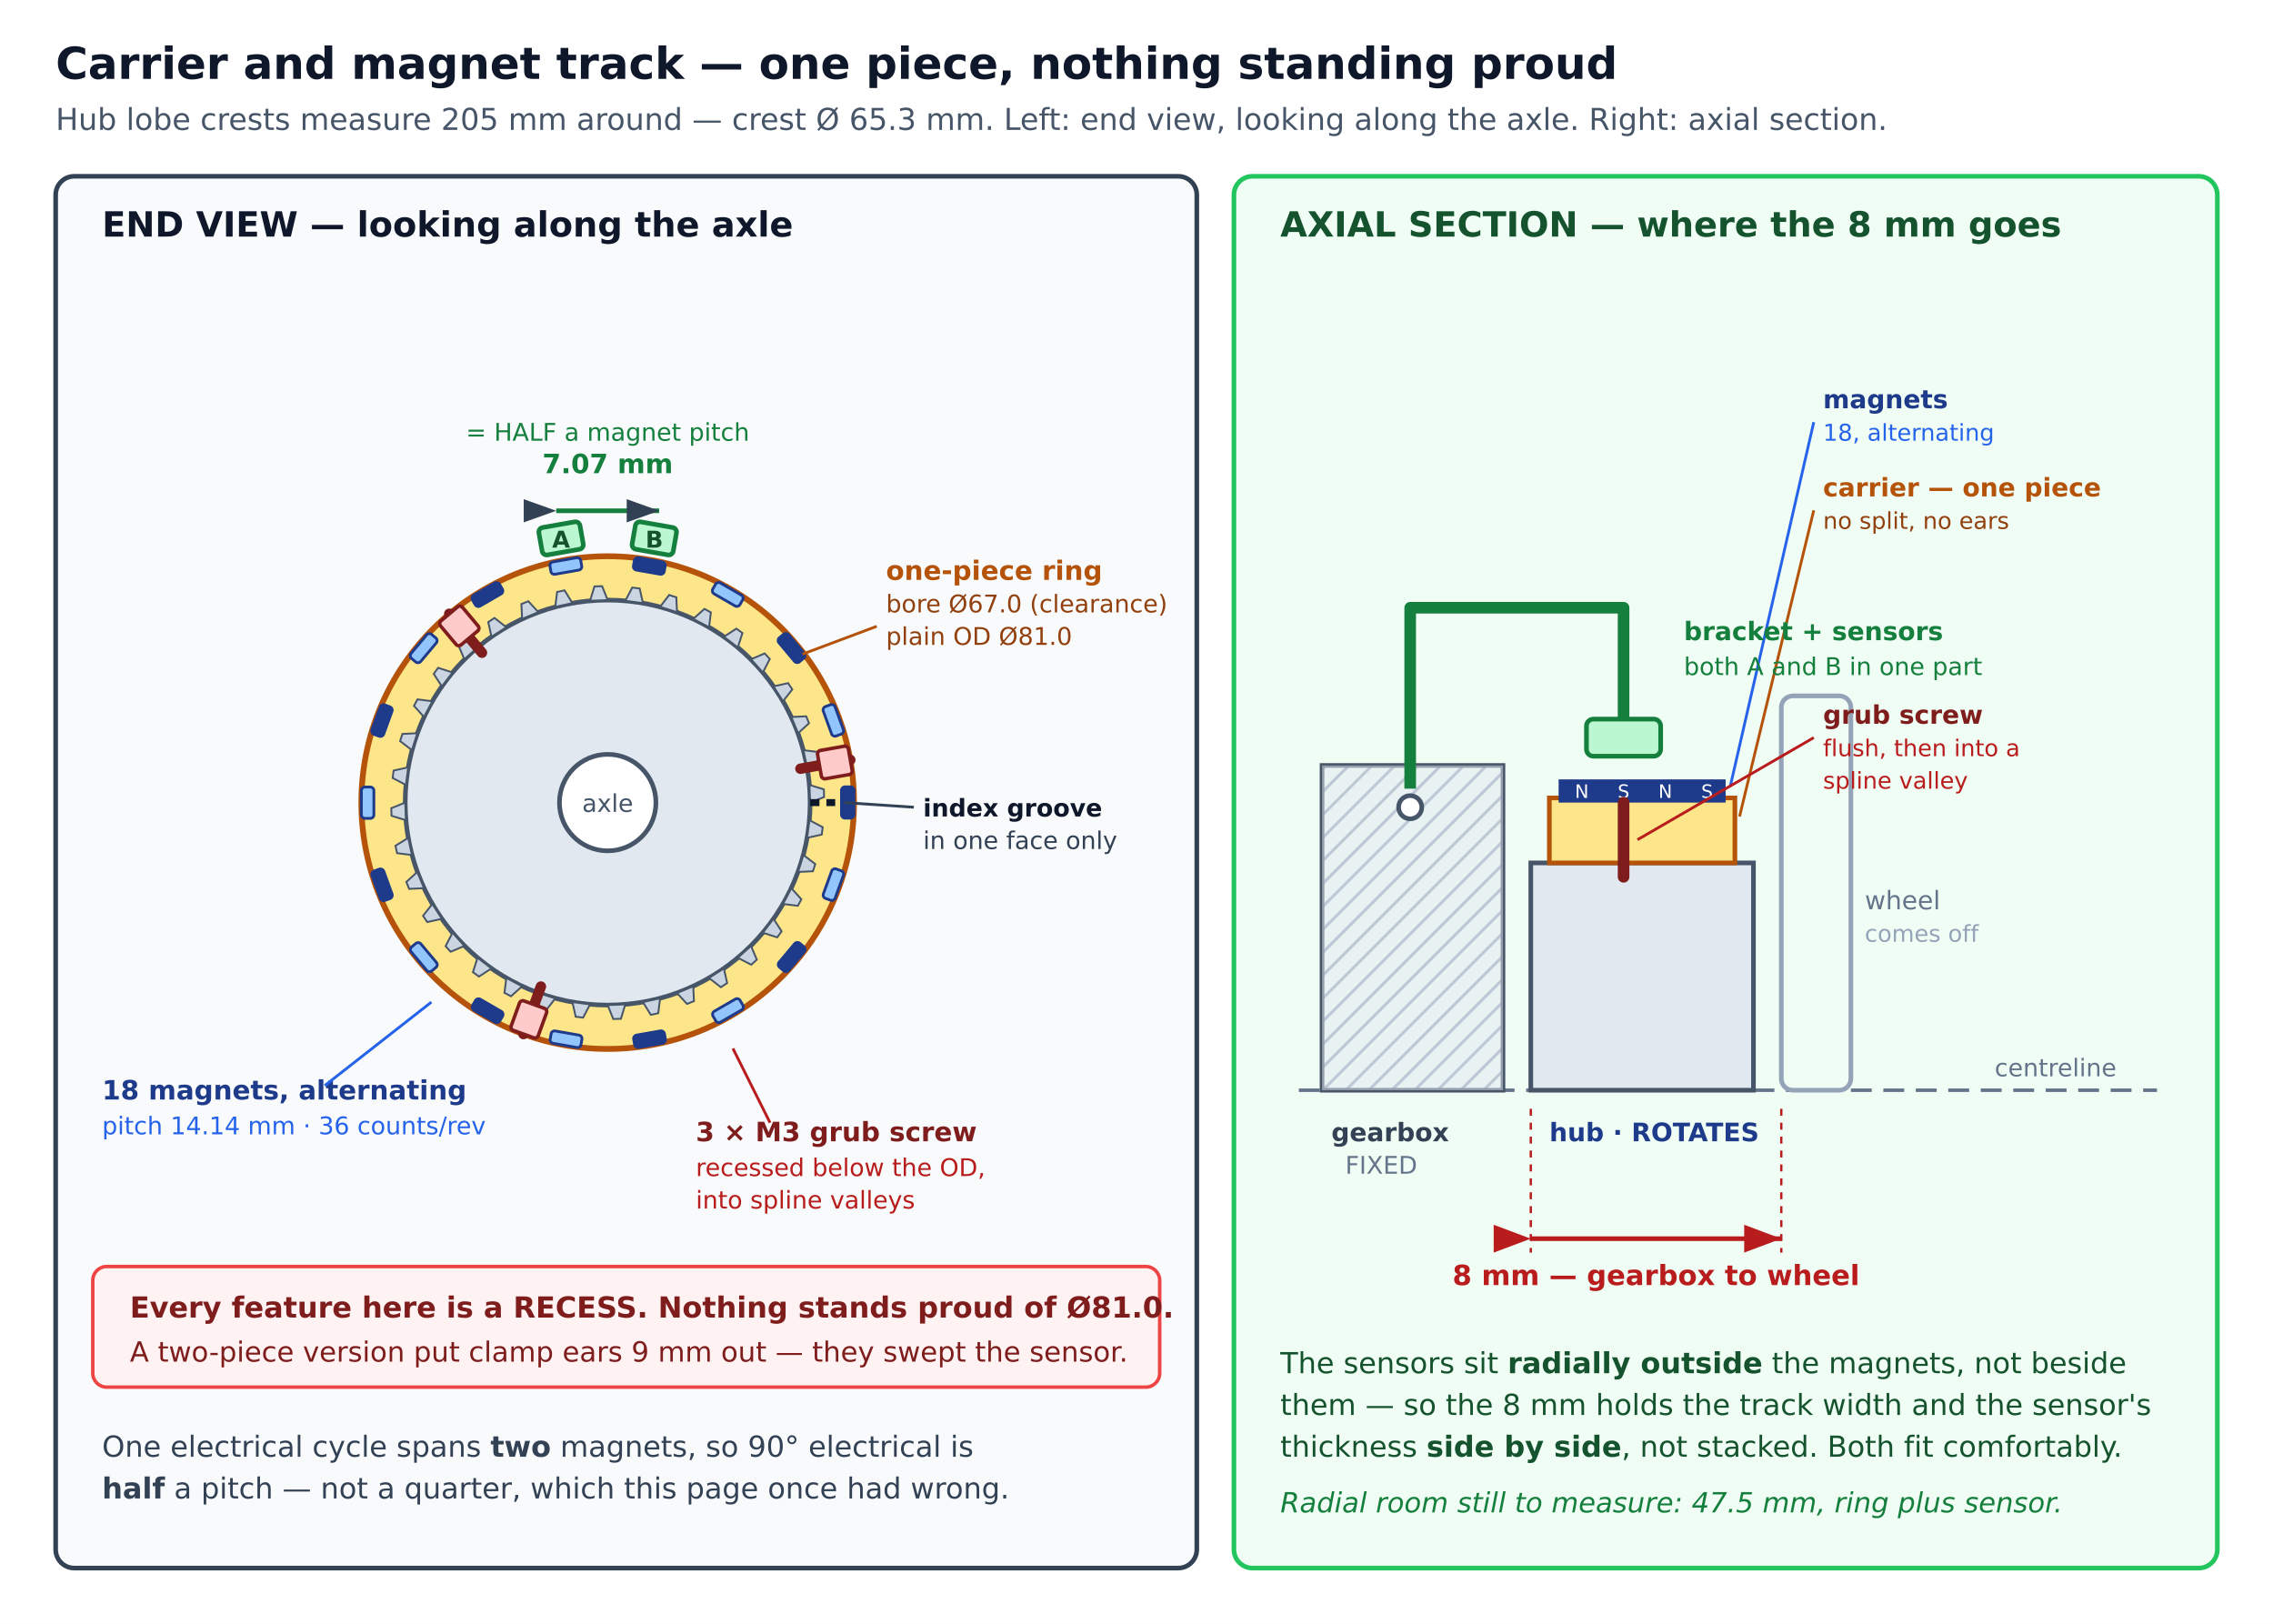
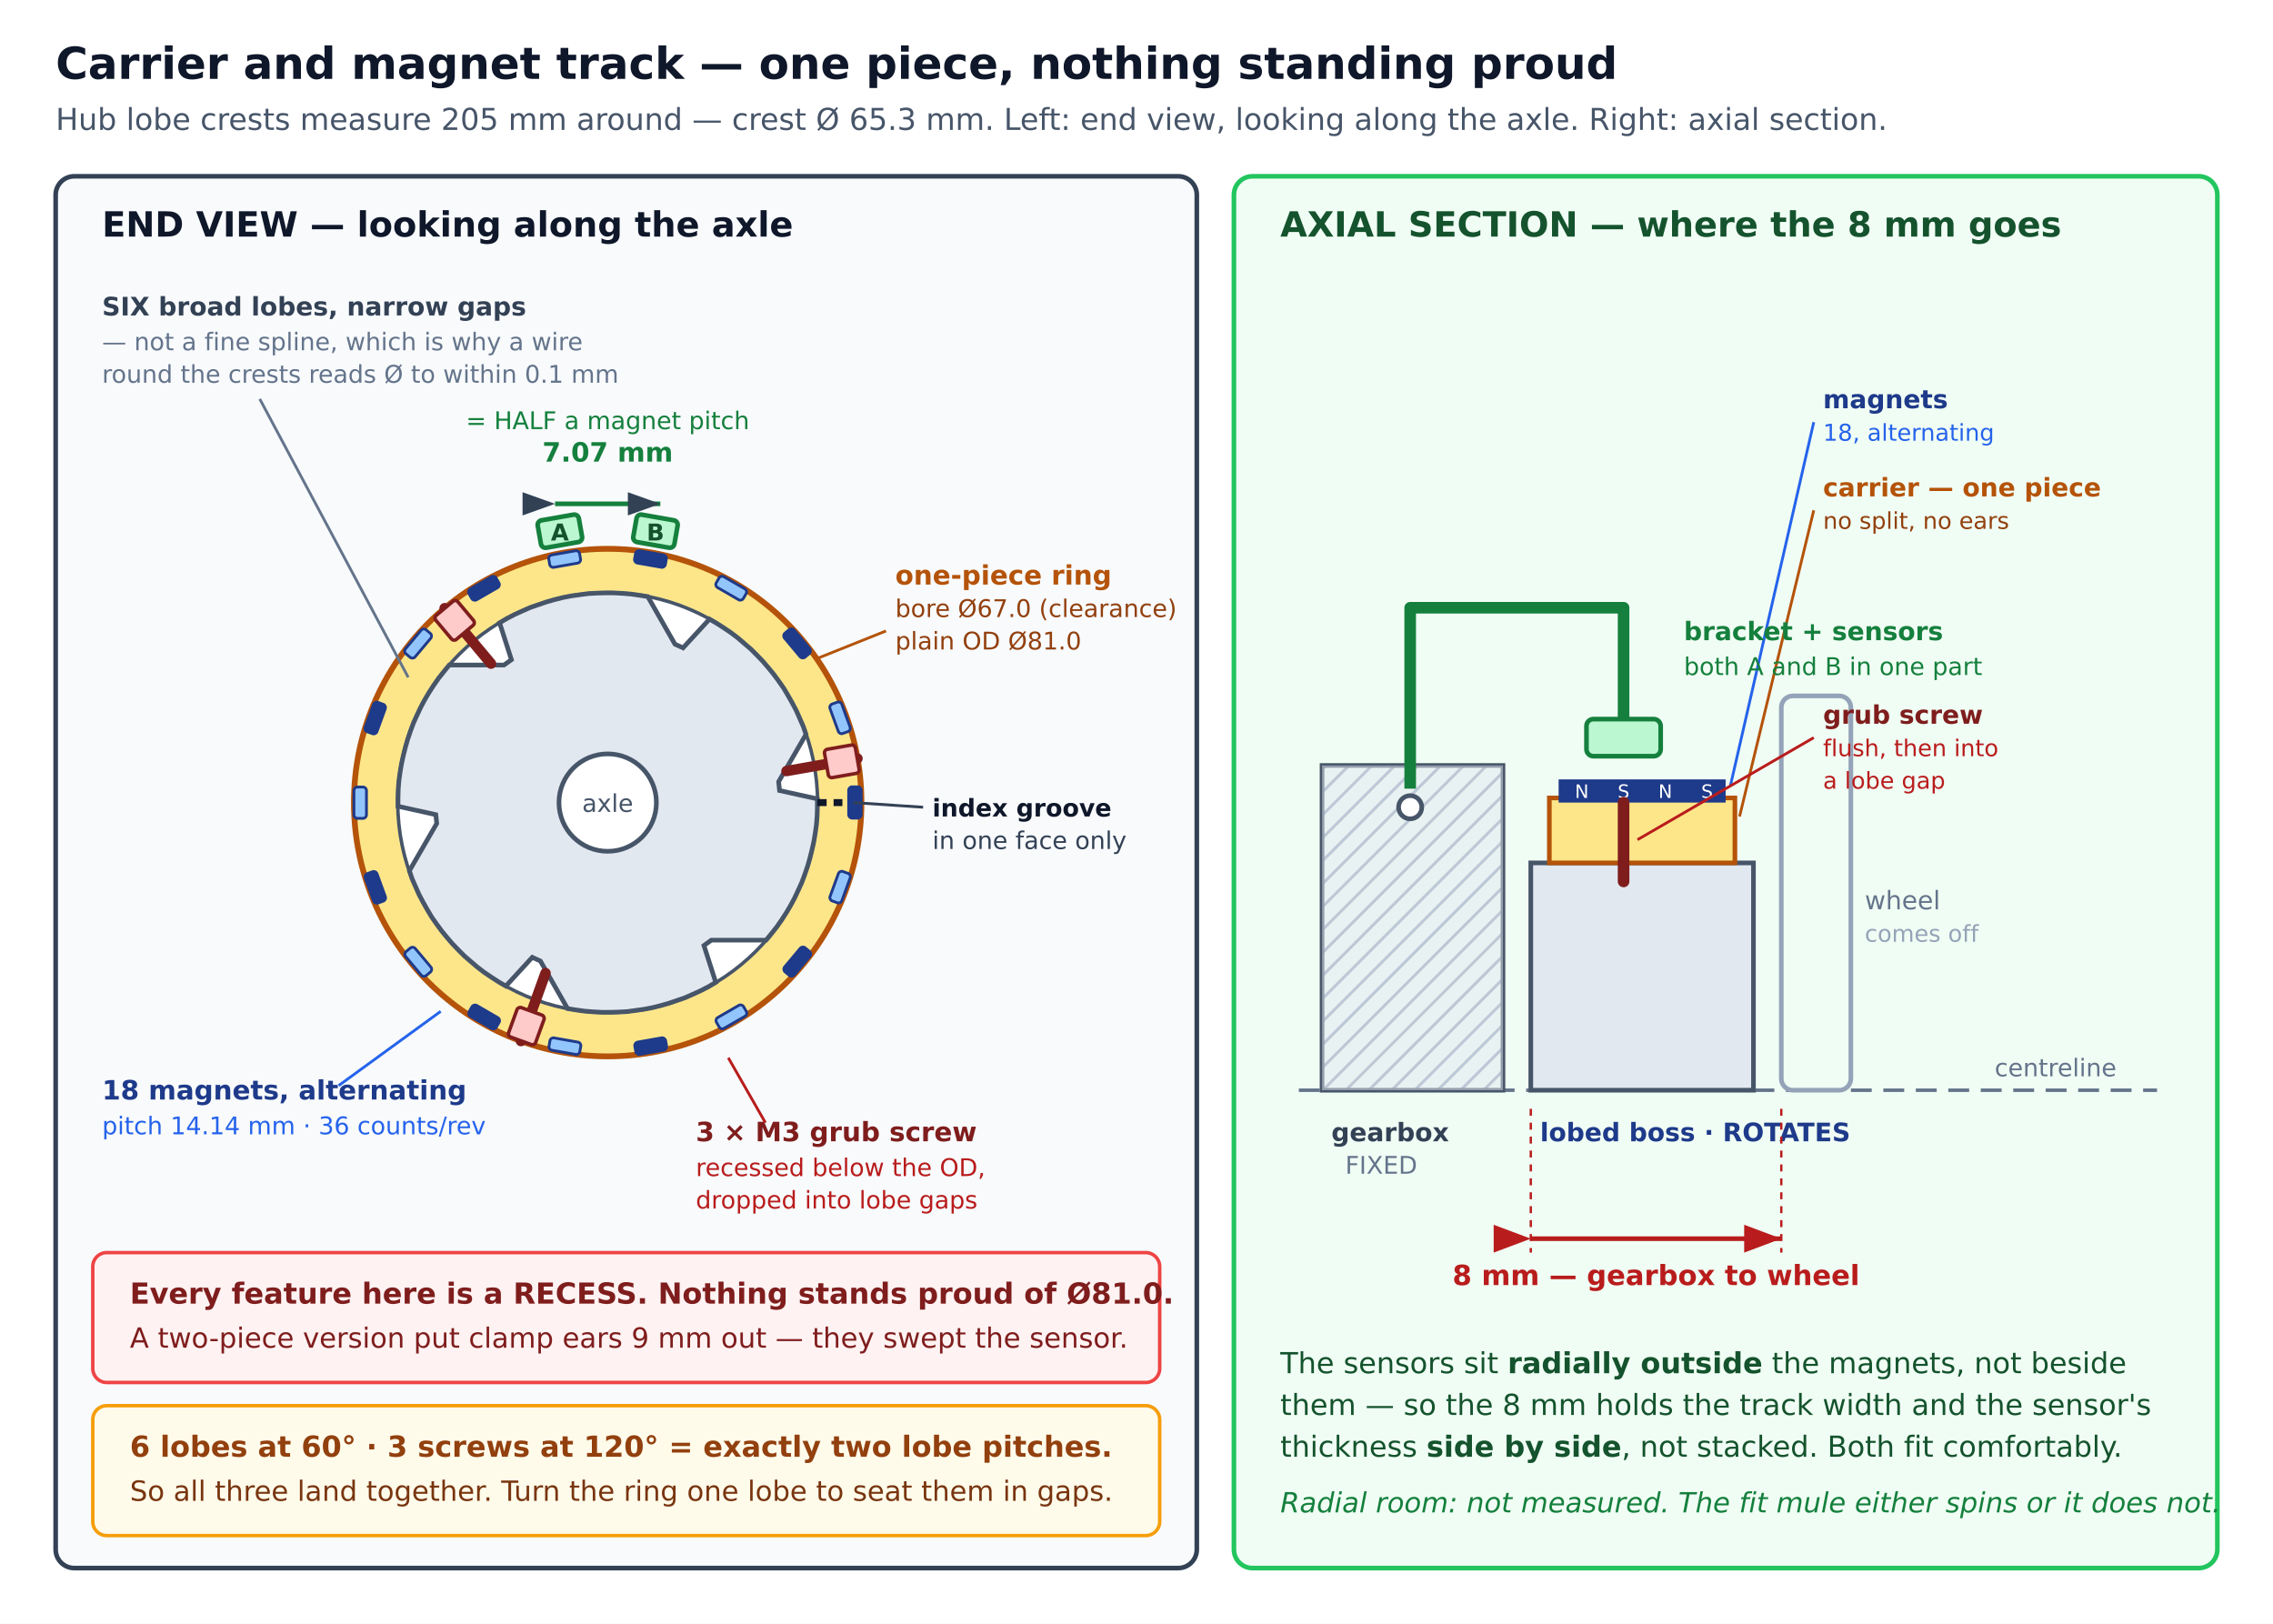
<svg xmlns="http://www.w3.org/2000/svg" viewBox="0 0 980 700" width="980" height="700" font-family="DejaVu Sans, Helvetica, Arial, sans-serif">
  <defs>
    <marker id="a" markerWidth="9" markerHeight="9" refX="8" refY="3" orient="auto">
      <path d="M0,0 L0,6 L8,3 z" fill="#b91c1c" />
    </marker>
    <marker id="g" markerWidth="8" markerHeight="8" refX="7" refY="2.5" orient="auto">
      <path d="M0,0 L0,5 L7,2.5 z" fill="#334155" />
    </marker>
    <pattern id="h" width="7" height="7" patternTransform="rotate(45)" patternUnits="userSpaceOnUse">
      <line x1="0" y1="0" x2="0" y2="7" stroke="#94a3b8" stroke-width="2.5" />
    </pattern>
  </defs>
  <rect width="980" height="700" fill="#ffffff" />
  <text x="24" y="34" font-size="19" font-weight="bold" fill="#0f172a">Carrier and magnet track — one piece, nothing standing proud</text>
  <text x="24" y="56" font-size="13" fill="#475569">Hub lobe crests measure 205 mm around — crest Ø 65.3 mm. Left: end view, looking along the axle. Right: axial section.</text>
  <rect x="24" y="76" width="492" height="600" rx="8" fill="#f8fafc" stroke="#334155" stroke-width="2" />
  <text x="44" y="102" font-size="15" font-weight="bold" fill="#0f172a">END VIEW — looking along the axle</text>
-   <circle cx="262" cy="346" r="106.2" fill="#fde68a" stroke="#b45309" stroke-width="2.5" />
-   <circle cx="262" cy="346" r="87.3" fill="#e2e8f0" stroke="#475569" stroke-width="2" />
-   <path d="M349.3,346.0 L355.3,343.6 L355.2,340.3 L349.0,338.4 Z M348.0,330.8 L353.5,327.4 L352.8,324.2 L346.4,323.4 Z M344.1,316.1 L348.8,311.8 L347.6,308.8 L341.2,309.1 Z M337.6,302.3 L341.6,297.2 L339.8,294.5 L333.5,295.9 Z M328.9,289.9 L331.9,284.1 L329.7,281.7 L323.8,284.2 Z M318.1,279.1 L320.1,272.9 L317.5,271.0 L312.1,274.5 Z M305.7,270.4 L306.5,264.0 L303.7,262.5 L298.9,266.8 Z M291.9,263.9 L291.6,257.5 L288.5,256.5 L284.6,261.6 Z M277.2,260.0 L275.8,253.7 L272.6,253.3 L269.6,259.0 Z M262.0,258.7 L259.6,252.7 L256.3,252.8 L254.4,259.0 Z M246.8,260.0 L243.4,254.5 L240.2,255.2 L239.4,261.6 Z M232.1,263.9 L227.8,259.2 L224.8,260.4 L225.1,266.8 Z M218.3,270.4 L213.2,266.4 L210.5,268.2 L211.9,274.5 Z M205.9,279.1 L200.1,276.1 L197.7,278.3 L200.2,284.2 Z M195.1,289.9 L188.9,287.9 L187.0,290.5 L190.5,295.9 Z M186.4,302.3 L180.0,301.5 L178.5,304.3 L182.8,309.1 Z M179.9,316.1 L173.5,316.4 L172.5,319.5 L177.6,323.4 Z M176.0,330.8 L169.7,332.2 L169.3,335.4 L175.0,338.4 Z M174.7,346.0 L168.7,348.4 L168.8,351.7 L175.0,353.6 Z M176.0,361.2 L170.5,364.6 L171.2,367.8 L177.6,368.6 Z M179.9,375.9 L175.2,380.2 L176.4,383.2 L182.8,382.9 Z M186.4,389.7 L182.4,394.8 L184.2,397.5 L190.5,396.1 Z M195.1,402.1 L192.1,407.9 L194.3,410.3 L200.2,407.8 Z M205.9,412.9 L203.9,419.1 L206.5,421.0 L211.9,417.5 Z M218.3,421.6 L217.5,428.0 L220.3,429.5 L225.1,425.2 Z M232.1,428.1 L232.4,434.5 L235.5,435.5 L239.4,430.4 Z M246.8,432.0 L248.2,438.3 L251.4,438.7 L254.4,433.0 Z M262.0,433.3 L264.4,439.3 L267.7,439.2 L269.6,433.0 Z M277.2,432.0 L280.6,437.5 L283.8,436.8 L284.6,430.4 Z M291.9,428.1 L296.2,432.8 L299.2,431.6 L298.9,425.2 Z M305.7,421.6 L310.8,425.6 L313.5,423.8 L312.1,417.5 Z M318.1,412.9 L323.9,415.9 L326.3,413.7 L323.8,407.8 Z M328.9,402.1 L335.1,404.1 L337.0,401.5 L333.5,396.1 Z M337.6,389.7 L344.0,390.5 L345.5,387.7 L341.2,382.9 Z M344.1,375.9 L350.5,375.6 L351.5,372.5 L346.4,368.6 Z M348.0,361.2 L354.3,359.8 L354.7,356.6 L349.0,353.6 Z" fill="#cbd5e1" stroke="#475569" stroke-width="0.8" />
-   <circle cx="262" cy="346" r="20.8" fill="#ffffff" stroke="#475569" stroke-width="2" />
+   <circle cx="262" cy="346" r="109.4" fill="#fde68a" stroke="#b45309" stroke-width="2.5" />
+   <circle cx="262" cy="346" r="90.5" fill="#ffffff" stroke="#475569" stroke-width="1.5" />
+   <path d="M347.5,316.6 L346.3,313.1 L344.8,309.7 L343.3,306.3 L341.6,303.1 L339.8,299.9 L337.9,296.7 L335.8,293.7 L333.6,290.7 L331.3,287.9 L328.9,285.1 L326.3,282.4 L323.7,279.8 L320.9,277.4 L318.1,275.0 L315.2,272.8 L312.1,270.7 L309.0,268.7 L305.9,266.9 L294.5,279.3 L291.0,277.7 L279.3,257.2 L275.6,256.6 L272.0,256.1 L268.3,255.8 L264.6,255.6 L260.9,255.6 L257.3,255.7 L253.6,255.9 L249.9,256.4 L246.3,256.9 L242.7,257.6 L239.1,258.5 L235.6,259.5 L232.1,260.7 L228.6,261.9 L225.2,263.4 L221.9,264.9 L218.6,266.6 L215.4,268.5 L220.5,284.4 L217.3,286.7 L193.7,286.7 L191.4,289.5 L189.1,292.4 L187.0,295.4 L185.0,298.5 L183.1,301.7 L181.4,304.9 L179.8,308.3 L178.3,311.6 L177.0,315.1 L175.8,318.6 L174.8,322.1 L173.9,325.7 L173.1,329.3 L172.5,332.9 L172.0,336.5 L171.7,340.2 L171.6,343.9 L171.6,347.6 L187.9,351.2 L188.3,355.0 L176.5,375.4 L177.7,378.9 L179.2,382.3 L180.7,385.7 L182.4,388.9 L184.2,392.1 L186.1,395.3 L188.2,398.3 L190.4,401.3 L192.7,404.1 L195.1,406.9 L197.7,409.6 L200.3,412.2 L203.1,414.6 L205.9,417.0 L208.8,419.2 L211.9,421.3 L215.0,423.3 L218.1,425.1 L229.5,412.7 L233.0,414.3 L244.7,434.8 L248.4,435.4 L252.0,435.9 L255.7,436.2 L259.4,436.4 L263.1,436.4 L266.7,436.3 L270.4,436.1 L274.1,435.6 L277.7,435.1 L281.3,434.4 L284.9,433.5 L288.4,432.5 L291.9,431.3 L295.4,430.1 L298.8,428.6 L302.1,427.1 L305.4,425.4 L308.6,423.5 L303.5,407.6 L306.7,405.3 L330.3,405.3 L332.6,402.5 L334.9,399.6 L337.0,396.6 L339.0,393.5 L340.9,390.3 L342.6,387.1 L344.2,383.7 L345.7,380.4 L347.0,376.9 L348.2,373.4 L349.2,369.9 L350.1,366.3 L350.9,362.7 L351.5,359.1 L352.0,355.5 L352.3,351.8 L352.4,348.1 L352.4,344.4 L336.1,340.8 L335.7,337.0 Z" fill="#e2e8f0" stroke="#475569" stroke-width="2" />
+   <circle cx="262" cy="346" r="21" fill="#ffffff" stroke="#475569" stroke-width="2" />
  <text x="262" y="350" font-size="10.5" fill="#475569" text-anchor="middle">axle</text>
-   <g transform="translate(365.5,346.0) rotate(-0.0)">
+   <g transform="translate(368.6,346.0) rotate(-0.0)">
    <rect x="-2.7" y="-6.8" width="5.4" height="13.5" rx="1.5" fill="#1e3a8a" stroke="#1e3a8a" stroke-width="1.2" />
  </g>
-   <g transform="translate(359.3,310.6) rotate(-20.0)">
+   <g transform="translate(362.2,309.5) rotate(-20.0)">
    <rect x="-2.7" y="-6.8" width="5.4" height="13.5" rx="1.5" fill="#93c5fd" stroke="#1e3a8a" stroke-width="1.2" />
  </g>
-   <g transform="translate(341.3,279.4) rotate(-40.0)">
+   <g transform="translate(343.7,277.4) rotate(-40.0)">
    <rect x="-2.7" y="-6.8" width="5.4" height="13.5" rx="1.5" fill="#1e3a8a" stroke="#1e3a8a" stroke-width="1.2" />
  </g>
-   <g transform="translate(313.8,256.3) rotate(-60.0)">
+   <g transform="translate(315.3,253.6) rotate(-60.0)">
    <rect x="-2.7" y="-6.8" width="5.4" height="13.5" rx="1.5" fill="#93c5fd" stroke="#1e3a8a" stroke-width="1.2" />
  </g>
-   <g transform="translate(280.0,244.0) rotate(-80.0)">
+   <g transform="translate(280.5,241.0) rotate(-80.0)">
    <rect x="-2.7" y="-6.8" width="5.4" height="13.5" rx="1.5" fill="#1e3a8a" stroke="#1e3a8a" stroke-width="1.2" />
  </g>
-   <g transform="translate(244.0,244.0) rotate(-100.0)">
+   <g transform="translate(243.5,241.0) rotate(-100.0)">
    <rect x="-2.7" y="-6.8" width="5.4" height="13.5" rx="1.5" fill="#93c5fd" stroke="#1e3a8a" stroke-width="1.2" />
  </g>
-   <g transform="translate(210.2,256.3) rotate(-120.0)">
+   <g transform="translate(208.7,253.6) rotate(-120.0)">
    <rect x="-2.7" y="-6.8" width="5.4" height="13.5" rx="1.5" fill="#1e3a8a" stroke="#1e3a8a" stroke-width="1.2" />
  </g>
-   <g transform="translate(182.7,279.4) rotate(-140.0)">
+   <g transform="translate(180.3,277.4) rotate(-140.0)">
    <rect x="-2.7" y="-6.8" width="5.4" height="13.5" rx="1.5" fill="#93c5fd" stroke="#1e3a8a" stroke-width="1.2" />
  </g>
-   <g transform="translate(164.7,310.6) rotate(-160.0)">
+   <g transform="translate(161.8,309.5) rotate(-160.0)">
    <rect x="-2.7" y="-6.8" width="5.4" height="13.5" rx="1.5" fill="#1e3a8a" stroke="#1e3a8a" stroke-width="1.2" />
  </g>
-   <g transform="translate(158.5,346.0) rotate(-180.0)">
+   <g transform="translate(155.3,346.0) rotate(-180.0)">
    <rect x="-2.7" y="-6.8" width="5.4" height="13.5" rx="1.5" fill="#93c5fd" stroke="#1e3a8a" stroke-width="1.2" />
  </g>
-   <g transform="translate(164.7,381.4) rotate(-200.0)">
+   <g transform="translate(161.8,382.5) rotate(-200.0)">
    <rect x="-2.7" y="-6.8" width="5.4" height="13.5" rx="1.5" fill="#1e3a8a" stroke="#1e3a8a" stroke-width="1.2" />
  </g>
-   <g transform="translate(182.7,412.6) rotate(-220.0)">
+   <g transform="translate(180.3,414.6) rotate(-220.0)">
    <rect x="-2.7" y="-6.8" width="5.4" height="13.5" rx="1.5" fill="#93c5fd" stroke="#1e3a8a" stroke-width="1.2" />
  </g>
-   <g transform="translate(210.2,435.7) rotate(-240.0)">
+   <g transform="translate(208.7,438.4) rotate(-240.0)">
    <rect x="-2.7" y="-6.8" width="5.4" height="13.5" rx="1.5" fill="#1e3a8a" stroke="#1e3a8a" stroke-width="1.2" />
  </g>
-   <g transform="translate(244.0,448.0) rotate(-260.0)">
+   <g transform="translate(243.5,451.0) rotate(-260.0)">
    <rect x="-2.7" y="-6.8" width="5.4" height="13.5" rx="1.5" fill="#93c5fd" stroke="#1e3a8a" stroke-width="1.2" />
  </g>
-   <g transform="translate(280.0,448.0) rotate(-280.0)">
+   <g transform="translate(280.5,451.0) rotate(-280.0)">
    <rect x="-2.7" y="-6.8" width="5.4" height="13.5" rx="1.5" fill="#1e3a8a" stroke="#1e3a8a" stroke-width="1.2" />
  </g>
-   <g transform="translate(313.8,435.7) rotate(-300.0)">
+   <g transform="translate(315.3,438.4) rotate(-300.0)">
    <rect x="-2.7" y="-6.8" width="5.4" height="13.5" rx="1.5" fill="#93c5fd" stroke="#1e3a8a" stroke-width="1.2" />
  </g>
-   <g transform="translate(341.3,412.6) rotate(-320.0)">
+   <g transform="translate(343.7,414.6) rotate(-320.0)">
    <rect x="-2.7" y="-6.8" width="5.4" height="13.5" rx="1.5" fill="#1e3a8a" stroke="#1e3a8a" stroke-width="1.2" />
  </g>
-   <g transform="translate(359.3,381.4) rotate(-340.0)">
+   <g transform="translate(362.2,382.5) rotate(-340.0)">
    <rect x="-2.7" y="-6.8" width="5.4" height="13.5" rx="1.5" fill="#93c5fd" stroke="#1e3a8a" stroke-width="1.2" />
  </g>
-   <line x1="345.1" y1="331.4" x2="366.6" y2="327.6" stroke="#7f1d1d" stroke-width="4.5" stroke-linecap="round" />
-   <g transform="translate(360.0,328.7) rotate(-10.0)">
+   <line x1="339.1" y1="332.4" x2="369.7" y2="327.0" stroke="#7f1d1d" stroke-width="4.5" stroke-linecap="round" />
+   <g transform="translate(363.0,328.2) rotate(-10.0)">
    <rect x="-6.8" y="-6.2" width="13.5" height="12.4" rx="1.5" fill="#fecaca" stroke="#7f1d1d" stroke-width="1.5" />
  </g>
-   <line x1="207.8" y1="281.4" x2="193.7" y2="264.6" stroke="#7f1d1d" stroke-width="4.5" stroke-linecap="round" />
-   <g transform="translate(198.0,269.8) rotate(-130.0)">
+   <line x1="211.7" y1="286.1" x2="191.7" y2="262.2" stroke="#7f1d1d" stroke-width="4.5" stroke-linecap="round" />
+   <g transform="translate(196.0,267.4) rotate(-130.0)">
    <rect x="-6.8" y="-6.2" width="13.5" height="12.4" rx="1.5" fill="#fecaca" stroke="#7f1d1d" stroke-width="1.5" />
  </g>
-   <line x1="233.2" y1="425.3" x2="225.7" y2="445.8" stroke="#7f1d1d" stroke-width="4.5" stroke-linecap="round" />
-   <g transform="translate(228.0,439.5) rotate(-250.0)">
+   <line x1="235.2" y1="419.5" x2="224.6" y2="448.8" stroke="#7f1d1d" stroke-width="4.5" stroke-linecap="round" />
+   <g transform="translate(226.9,442.4) rotate(-250.0)">
    <rect x="-6.8" y="-6.2" width="13.5" height="12.4" rx="1.5" fill="#fecaca" stroke="#7f1d1d" stroke-width="1.5" />
  </g>
-   <line x1="349.3" y1="346.0" x2="360.1" y2="346.0" stroke="#0f172a" stroke-width="3" stroke-dasharray="4 3" />
-   <g transform="translate(241.9,232.1) rotate(-100.0)">
+   <line x1="352.4" y1="346.0" x2="363.2" y2="346.0" stroke="#0f172a" stroke-width="3" stroke-dasharray="4 3" />
+   <g transform="translate(241.4,229.0) rotate(-100.0)">
    <rect x="-6" y="-9" width="12" height="18" rx="2" fill="#bbf7d0" stroke="#15803d" stroke-width="2" />
  </g>
-   <text x="241.9" y="236.1" font-size="10" font-weight="bold" fill="#14532d" text-anchor="middle">A</text>
-   <g transform="translate(282.1,232.1) rotate(-80.0)">
+   <text x="241.4" y="233.0" font-size="10" font-weight="bold" fill="#14532d" text-anchor="middle">A</text>
+   <g transform="translate(282.6,229.0) rotate(-80.0)">
    <rect x="-6" y="-9" width="12" height="18" rx="2" fill="#bbf7d0" stroke="#15803d" stroke-width="2" />
  </g>
-   <text x="282.1" y="236.1" font-size="10" font-weight="bold" fill="#14532d" text-anchor="middle">B</text>
-   <line x1="239.8" y1="220.2" x2="284.2" y2="220.2" stroke="#15803d" stroke-width="2" marker-start="url(#g)" marker-end="url(#g)" />
-   <text x="262" y="204" font-size="11.5" font-weight="bold" fill="#15803d" text-anchor="middle">7.07 mm</text>
-   <text x="262" y="190" font-size="10.5" fill="#15803d" text-anchor="middle">= HALF a magnet pitch</text>
-   <text x="382" y="250" font-size="11.5" font-weight="bold" fill="#b45309">one-piece ring</text>
-   <text x="382" y="264" font-size="10.5" fill="#92400e">bore Ø67.0 (clearance)</text>
-   <text x="382" y="278" font-size="10.5" fill="#92400e">plain OD Ø81.0</text>
-   <line x1="378" y1="270" x2="346" y2="282" stroke="#b45309" stroke-width="1.2" />
+   <text x="282.6" y="233.0" font-size="10" font-weight="bold" fill="#14532d" text-anchor="middle">B</text>
+   <line x1="239.3" y1="217.2" x2="284.7" y2="217.2" stroke="#15803d" stroke-width="2" marker-start="url(#g)" marker-end="url(#g)" />
+   <text x="262" y="199" font-size="11.5" font-weight="bold" fill="#15803d" text-anchor="middle">7.07 mm</text>
+   <text x="262" y="185" font-size="10.5" fill="#15803d" text-anchor="middle">= HALF a magnet pitch</text>
+   <line x1="382" y1="272" x2="352" y2="284" stroke="#b45309" stroke-width="1.2" />
+   <text x="386" y="252" font-size="11.5" font-weight="bold" fill="#b45309">one-piece ring</text>
+   <text x="386" y="266" font-size="10.5" fill="#92400e">bore Ø67.0 (clearance)</text>
+   <text x="386" y="280" font-size="10.5" fill="#92400e">plain OD Ø81.0</text>
+   <line x1="398" y1="348" x2="368" y2="346" stroke="#334155" stroke-width="1.2" />
+   <text x="402" y="352" font-size="10.5" font-weight="bold" fill="#0f172a">index groove</text>
+   <text x="402" y="366" font-size="10.5" fill="#334155">in one face only</text>
  <text x="44" y="474" font-size="11.5" font-weight="bold" fill="#1e3a8a">18 magnets, alternating</text>
  <text x="44" y="489" font-size="10.5" fill="#2563eb">pitch 14.14 mm · 36 counts/rev</text>
-   <line x1="140" y1="468" x2="186" y2="432" stroke="#2563eb" stroke-width="1.2" />
+   <line x1="146" y1="468" x2="190" y2="436" stroke="#2563eb" stroke-width="1.2" />
  <text x="300" y="492" font-size="11.5" font-weight="bold" fill="#7f1d1d">3 × M3 grub screw</text>
  <text x="300" y="507" font-size="10.5" fill="#b91c1c">recessed below the OD,</text>
-   <text x="300" y="521" font-size="10.5" fill="#b91c1c">into spline valleys</text>
-   <line x1="332" y1="484" x2="316" y2="452" stroke="#b91c1c" stroke-width="1.2" />
-   <line x1="394" y1="348" x2="364" y2="346" stroke="#334155" stroke-width="1.2" />
-   <text x="398" y="352" font-size="10.5" font-weight="bold" fill="#0f172a">index groove</text>
-   <text x="398" y="366" font-size="10.5" fill="#334155">in one face only</text>
-   <rect x="40" y="546" width="460" height="52" rx="6" fill="#fef2f2" stroke="#ef4444" stroke-width="1.5" />
-   <text x="56" y="568" font-size="12.5" font-weight="bold" fill="#7f1d1d">Every feature here is a RECESS. Nothing stands proud of Ø81.0.</text>
-   <text x="56" y="587" font-size="12" fill="#7f1d1d">A two-piece version put clamp ears 9 mm out — they swept the sensor.</text>
-   <text x="44" y="628" font-size="12.5" fill="#334155">One electrical cycle spans <tspan font-weight="bold">two</tspan> magnets, so 90° electrical is</text>
-   <text x="44" y="646" font-size="12.5" fill="#334155">
-     <tspan font-weight="bold">half</tspan> a pitch — not a quarter, which this page once had wrong.</text>
+   <text x="300" y="521" font-size="10.5" fill="#b91c1c">dropped into lobe gaps</text>
+   <line x1="330" y1="484" x2="314" y2="456" stroke="#b91c1c" stroke-width="1.2" />
+   <text x="44" y="136" font-size="11" font-weight="bold" fill="#334155">SIX broad lobes, narrow gaps</text>
+   <text x="44" y="151" font-size="10.5" fill="#64748b">— not a fine spline, which is why a wire</text>
+   <text x="44" y="165" font-size="10.5" fill="#64748b">round the crests reads Ø to within 0.1 mm</text>
+   <line x1="112" y1="172" x2="176" y2="292" stroke="#64748b" stroke-width="1.2" />
+   <rect x="40" y="540" width="460" height="56" rx="6" fill="#fef2f2" stroke="#ef4444" stroke-width="1.5" />
+   <text x="56" y="562" font-size="12.5" font-weight="bold" fill="#7f1d1d">Every feature here is a RECESS. Nothing stands proud of Ø81.0.</text>
+   <text x="56" y="581" font-size="12" fill="#7f1d1d">A two-piece version put clamp ears 9 mm out — they swept the sensor.</text>
+   <rect x="40" y="606" width="460" height="56" rx="6" fill="#fffbeb" stroke="#f59e0b" stroke-width="1.5" />
+   <text x="56" y="628" font-size="12.5" font-weight="bold" fill="#92400e">6 lobes at 60° · 3 screws at 120° = exactly two lobe pitches.</text>
+   <text x="56" y="647" font-size="12" fill="#78350f">So all three land together. Turn the ring one lobe to seat them in gaps.</text>
  <rect x="532" y="76" width="424" height="600" rx="8" fill="#f0fdf4" stroke="#22c55e" stroke-width="2" />
  <text x="552" y="102" font-size="15" font-weight="bold" fill="#14532d">AXIAL SECTION — where the 8 mm goes</text>
  <line x1="560" y1="470" x2="930" y2="470" stroke="#64748b" stroke-width="1.5" stroke-dasharray="9 5" />
  <text x="860" y="464" font-size="10.5" fill="#64748b">centreline</text>
  <rect x="570" y="330" width="78" height="140" fill="url(#h)" stroke="#475569" stroke-width="2" />
  <rect x="570" y="330" width="78" height="140" fill="#e2e8f0" fill-opacity="0.5" />
  <text x="574" y="492" font-size="11" font-weight="bold" fill="#334155">gearbox</text>
  <text x="580" y="506" font-size="10.5" fill="#64748b">FIXED</text>
  <circle cx="608" cy="348" r="5" fill="#fff" stroke="#475569" stroke-width="2" />
  <rect x="660" y="372" width="96" height="98" fill="#e2e8f0" stroke="#475569" stroke-width="2" />
-   <text x="668" y="492" font-size="11" font-weight="bold" fill="#1e3a8a">hub · ROTATES</text>
+   <text x="664" y="492" font-size="11" font-weight="bold" fill="#1e3a8a">lobed boss · ROTATES</text>
  <rect x="668" y="344" width="80" height="28" fill="#fde68a" stroke="#b45309" stroke-width="2" />
  <rect x="672" y="336" width="72" height="10" fill="#1e3a8a" />
  <g font-size="8" fill="#fff" text-anchor="middle">
    <text x="682" y="344">N</text>
    <text x="700" y="344">S</text>
    <text x="718" y="344">N</text>
    <text x="736" y="344">S</text>
  </g>
-   <line x1="700" y1="346" x2="700" y2="378" stroke="#7f1d1d" stroke-width="5" stroke-linecap="round" />
+   <line x1="700" y1="346" x2="700" y2="380" stroke="#7f1d1d" stroke-width="5" stroke-linecap="round" />
  <rect x="768" y="300" width="30" height="170" rx="5" fill="#f1f5f900" stroke="#94a3b8" stroke-width="2" />
  <text x="804" y="392" font-size="11" fill="#64748b">wheel</text>
  <line x1="782" y1="182" x2="746" y2="339" stroke="#2563eb" stroke-width="1.2" />
  <text x="786" y="176" font-size="11" font-weight="bold" fill="#1e3a8a">magnets</text>
  <text x="786" y="190" font-size="10" fill="#2563eb">18, alternating</text>
  <line x1="782" y1="220" x2="750" y2="352" stroke="#b45309" stroke-width="1.2" />
  <text x="786" y="214" font-size="11" font-weight="bold" fill="#b45309">carrier — one piece</text>
  <text x="786" y="228" font-size="10" fill="#92400e">no split, no ears</text>
  <line x1="782" y1="318" x2="706" y2="362" stroke="#b91c1c" stroke-width="1.2" />
  <text x="786" y="312" font-size="11" font-weight="bold" fill="#7f1d1d">grub screw</text>
-   <text x="786" y="326" font-size="10" fill="#b91c1c">flush, then into a</text>
-   <text x="786" y="340" font-size="10" fill="#b91c1c">spline valley</text>
+   <text x="786" y="326" font-size="10" fill="#b91c1c">flush, then into</text>
+   <text x="786" y="340" font-size="10" fill="#b91c1c">a lobe gap</text>
  <text x="804" y="406" font-size="10" fill="#94a3b8">comes off</text>
  <path d="M608,340 L608,262 L700,262 L700,310" fill="none" stroke="#15803d" stroke-width="5" stroke-linejoin="round" />
  <rect x="684" y="310" width="32" height="16" rx="3" fill="#bbf7d0" stroke="#15803d" stroke-width="2" />
  <text x="726" y="276" font-size="11" font-weight="bold" fill="#15803d">bracket + sensors</text>
  <text x="726" y="291" font-size="10.5" fill="#15803d">both A and B in one part</text>
  <line x1="660" y1="534" x2="768" y2="534" stroke="#b91c1c" stroke-width="2" marker-start="url(#a)" marker-end="url(#a)" />
  <text x="714" y="554" font-size="12" font-weight="bold" fill="#b91c1c" text-anchor="middle">8 mm — gearbox to wheel</text>
  <line x1="660" y1="478" x2="660" y2="540" stroke="#b91c1c" stroke-width="1" stroke-dasharray="3 3" />
  <line x1="768" y1="478" x2="768" y2="540" stroke="#b91c1c" stroke-width="1" stroke-dasharray="3 3" />
  <text x="552" y="592" font-size="12.5" fill="#14532d">The sensors sit <tspan font-weight="bold">radially outside</tspan> the magnets, not beside</text>
  <text x="552" y="610" font-size="12.5" fill="#14532d">them — so the 8 mm holds the track width and the sensor's</text>
  <text x="552" y="628" font-size="12.5" fill="#14532d">thickness <tspan font-weight="bold">side by side</tspan>, not stacked. Both fit comfortably.</text>
-   <text x="552" y="652" font-size="12" fill="#15803d" font-style="italic">Radial room still to measure: 47.5 mm, ring plus sensor.</text>
+   <text x="552" y="652" font-size="12" fill="#15803d" font-style="italic">Radial room: not measured. The fit mule either spins or it does not.</text>
</svg>
